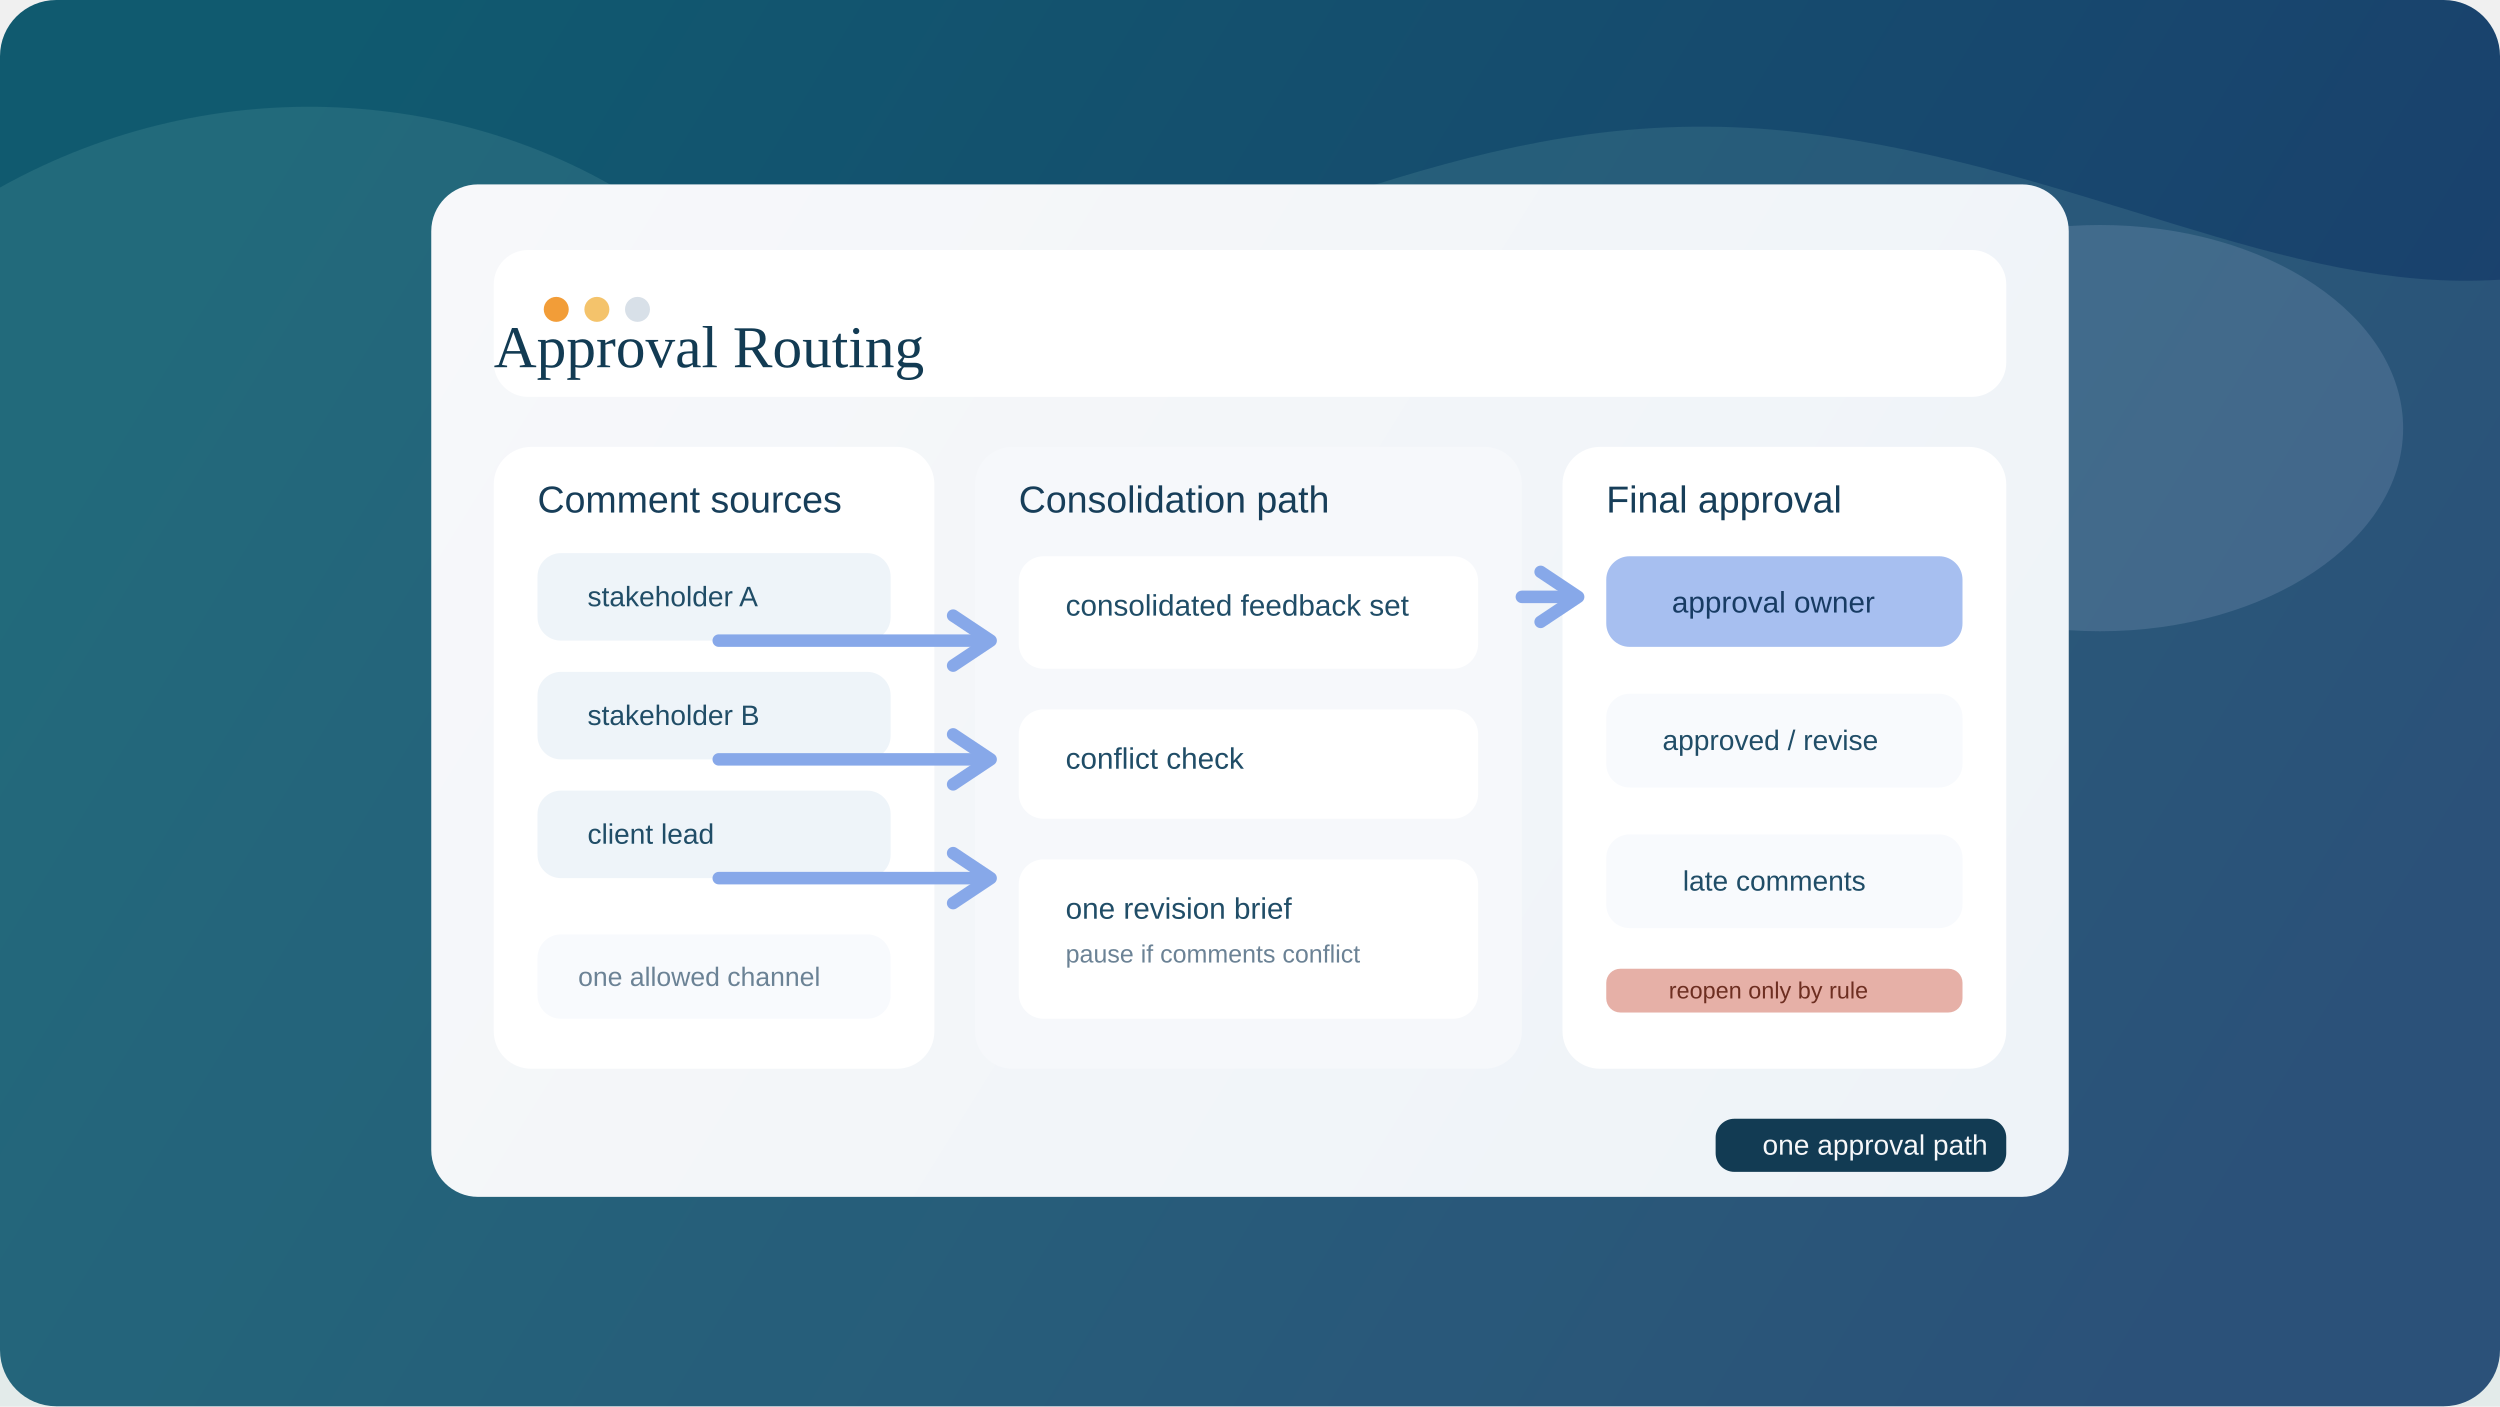
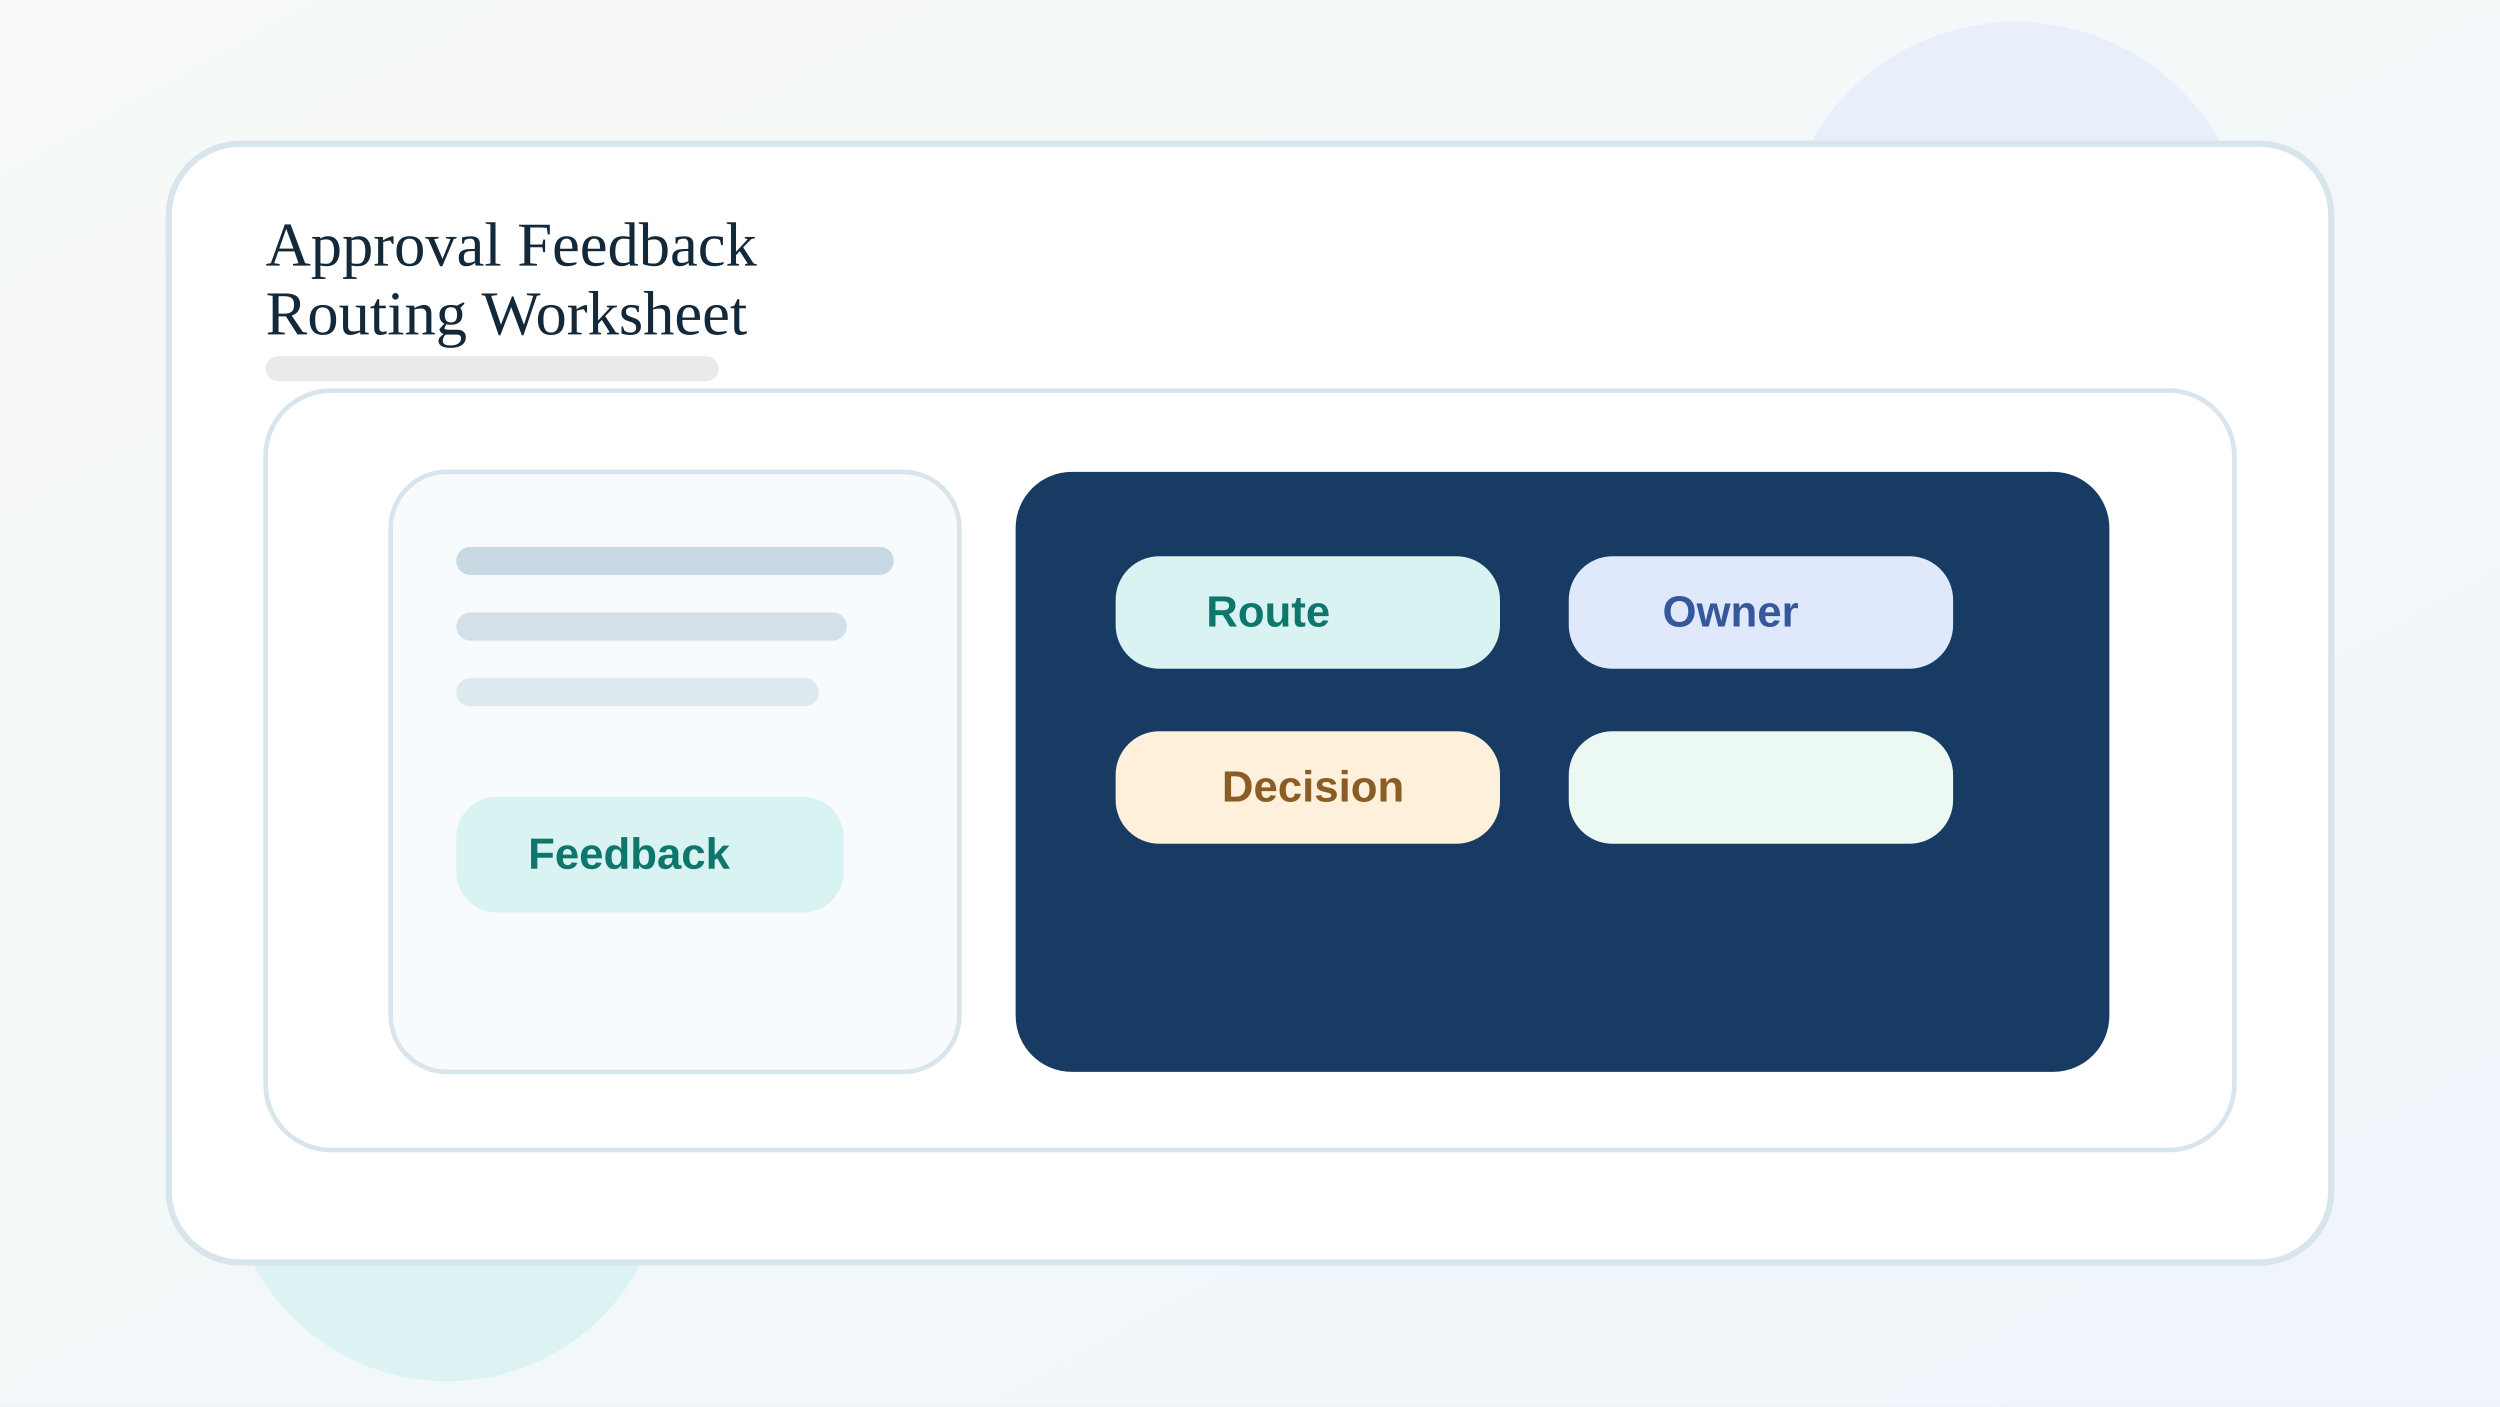
- <svg xmlns="http://www.w3.org/2000/svg" width="1600" height="900" viewBox="0 0 1600 900" fill="none">
+ <svg xmlns="http://www.w3.org/2000/svg" viewBox="0 0 1600 900" role="img" aria-labelledby="title desc">
  <defs>
-     <linearGradient id="bg" x1="175" y1="75" x2="1407" y2="828" gradientUnits="userSpaceOnUse">
-       <stop stop-color="#105A6F" />
-       <stop offset="1" stop-color="#1B3E6D" />
-     </linearGradient>
-     <linearGradient id="panel" x1="283" y1="129" x2="1289" y2="754" gradientUnits="userSpaceOnUse">
-       <stop stop-color="#F7F8FA" />
-       <stop offset="1" stop-color="#EEF3F8" />
+     <linearGradient id="templates-approval-feedback-routing-worksheet-svg-bg" x1="0%" y1="0%" x2="100%" y2="100%">
+       <stop offset="0%" stop-color="#f7faf7" />
+       <stop offset="100%" stop-color="#eff5fb" />
    </linearGradient>
  </defs>
-   <rect width="1600" height="900" rx="36" fill="url(#bg)" />
-   <path d="M0 120C140 42 300 58 410 130C486 179 558 196 660 180C828 153 956 61 1154 85C1333 107 1461 188 1600 179V900H0V120Z" fill="#8FCBC1" fill-opacity="0.14" />
-   <ellipse cx="1344" cy="274" rx="194" ry="130" fill="#C8D7F5" fill-opacity="0.15" />
-   <rect x="276" y="118" width="1048" height="648" rx="30" fill="url(#panel)" />
-   <rect x="316" y="160" width="968" height="94" rx="22" fill="#FFFFFF" />
-   <circle cx="356" cy="198" r="8" fill="#F29D38" />
-   <circle cx="382" cy="198" r="8" fill="#F4C36B" />
-   <circle cx="408" cy="198" r="8" fill="#D8E0E8" />
-   <text x="316" y="235" fill="#123B53" font-family="Georgia, 'Times New Roman', serif" font-size="38">Approval Routing</text>
-   <rect x="316" y="286" width="282" height="398" rx="24" fill="#FFFFFF" />
-   <text x="344" y="328" fill="#173E59" font-family="Arial, Helvetica, sans-serif" font-size="24">Comment sources</text>
-   <rect x="344" y="354" width="226" height="56" rx="15" fill="#EEF4F9" />
-   <text x="376" y="388" fill="#204D67" font-family="Arial, Helvetica, sans-serif" font-size="18">stakeholder A</text>
-   <rect x="344" y="430" width="226" height="56" rx="15" fill="#EEF4F9" />
-   <text x="376" y="464" fill="#204D67" font-family="Arial, Helvetica, sans-serif" font-size="18">stakeholder B</text>
-   <rect x="344" y="506" width="226" height="56" rx="15" fill="#EEF4F9" />
-   <text x="376" y="540" fill="#204D67" font-family="Arial, Helvetica, sans-serif" font-size="18">client lead</text>
-   <rect x="344" y="598" width="226" height="54" rx="15" fill="#F8FAFD" />
-   <text x="370" y="631" fill="#6B8295" font-family="Arial, Helvetica, sans-serif" font-size="17">one allowed channel</text>
-   <rect x="624" y="286" width="350" height="398" rx="24" fill="#F6F8FB" />
-   <text x="652" y="328" fill="#173E59" font-family="Arial, Helvetica, sans-serif" font-size="24">Consolidation path</text>
-   <rect x="652" y="356" width="294" height="72" rx="16" fill="#FFFFFF" />
-   <text x="682" y="394" fill="#204D67" font-family="Arial, Helvetica, sans-serif" font-size="19">consolidated feedback set</text>
-   <path d="M460 410C505 410 543 410 624 410" stroke="#87A8E9" stroke-width="8" stroke-linecap="round" />
-   <path d="M610 394L634 410L610 426" stroke="#87A8E9" stroke-width="8" stroke-linecap="round" stroke-linejoin="round" />
-   <path d="M460 486C507 486 548 486 624 486" stroke="#87A8E9" stroke-width="8" stroke-linecap="round" />
-   <path d="M610 470L634 486L610 502" stroke="#87A8E9" stroke-width="8" stroke-linecap="round" stroke-linejoin="round" />
-   <path d="M460 562C507 562 548 562 624 562" stroke="#87A8E9" stroke-width="8" stroke-linecap="round" />
-   <path d="M610 546L634 562L610 578" stroke="#87A8E9" stroke-width="8" stroke-linecap="round" stroke-linejoin="round" />
-   <rect x="652" y="454" width="294" height="70" rx="16" fill="#FFFFFF" />
-   <text x="682" y="492" fill="#204D67" font-family="Arial, Helvetica, sans-serif" font-size="19">conflict check</text>
-   <rect x="652" y="550" width="294" height="102" rx="16" fill="#FFFFFF" />
-   <text x="682" y="588" fill="#204D67" font-family="Arial, Helvetica, sans-serif" font-size="19">one revision brief</text>
-   <text x="682" y="616" fill="#6B8295" font-family="Arial, Helvetica, sans-serif" font-size="16">pause if comments conflict</text>
-   <rect x="1000" y="286" width="284" height="398" rx="24" fill="#FFFFFF" />
-   <text x="1028" y="328" fill="#173E59" font-family="Arial, Helvetica, sans-serif" font-size="24">Final approval</text>
-   <rect x="1028" y="356" width="228" height="58" rx="15" fill="#A7BFF0" />
-   <text x="1070" y="392" fill="#173B63" font-family="Arial, Helvetica, sans-serif" font-size="19">approval owner</text>
-   <path d="M974 382C987 382 990 382 1000 382" stroke="#87A8E9" stroke-width="8" stroke-linecap="round" />
-   <path d="M986 366L1010 382L986 398" stroke="#87A8E9" stroke-width="8" stroke-linecap="round" stroke-linejoin="round" />
-   <rect x="1028" y="444" width="228" height="60" rx="15" fill="#F8FAFD" />
-   <text x="1064" y="480" fill="#204D67" font-family="Arial, Helvetica, sans-serif" font-size="18">approved / revise</text>
-   <rect x="1028" y="534" width="228" height="60" rx="15" fill="#F8FAFD" />
-   <text x="1077" y="570" fill="#204D67" font-family="Arial, Helvetica, sans-serif" font-size="18">late comments</text>
-   <rect x="1028" y="620" width="228" height="28" rx="9" fill="#E6B0A7" />
-   <text x="1068" y="639" fill="#6D2E21" font-family="Arial, Helvetica, sans-serif" font-size="15">reopen only by rule</text>
-   <rect x="1098" y="716" width="186" height="34" rx="12" fill="#123B53" />
-   <text x="1128" y="739" fill="#F7F8FA" font-family="Arial, Helvetica, sans-serif" font-size="18">one approval path</text>
+   <rect width="1600" height="900" fill="url(#templates-approval-feedback-routing-worksheet-svg-bg)" />
+   <circle cx="1290" cy="164" r="150" fill="#dfe9fb" opacity=".6" />
+   <circle cx="286" cy="744" r="140" fill="#d8f3f1" opacity=".8" />
+   <rect x="108" y="92" width="1384" height="716" rx="46" fill="#ffffff" stroke="#d9e5ec" stroke-width="4" />
+   <text x="170" y="170" font-family="Georgia, 'Times New Roman', serif" font-size="40" fill="#132838">Approval Feedback</text>
+   <text x="170" y="214" font-family="Georgia, 'Times New Roman', serif" font-size="40" fill="#132838">Routing Worksheet</text>
+   <rect x="170" y="228" width="290" height="16" rx="8" fill="#132838" opacity=".10" />
+   <rect x="170" y="250" width="1260" height="486" rx="42" fill="#ffffff" stroke="#d9e5ec" stroke-width="3" />
+   <rect x="250" y="302" width="364" height="384" rx="36" fill="#f8fbfd" stroke="#d9e5ec" stroke-width="3" />
+   <rect x="650" y="302" width="700" height="384" rx="36" fill="#183b63" />
+   <rect x="292" y="350" width="280" height="18" rx="9" fill="#c9d9e4" />
+   <rect x="292" y="392" width="250" height="18" rx="9" fill="#c9d9e4" opacity=".78" />
+   <rect x="292" y="434" width="232" height="18" rx="9" fill="#c9d9e4" opacity=".56" />
+   <rect x="292" y="510" width="248" height="74" rx="26" fill="#d8f3f1" />
+   <text x="338" y="556" font-family="Arial, sans-serif" font-size="28" font-weight="700" fill="#0f766e">Feedback</text>
+   <rect x="714" y="356" width="246" height="72" rx="28" fill="#d8f3f1" />
+   <rect x="1004" y="356" width="246" height="72" rx="28" fill="#dfe9fb" />
+   <rect x="714" y="468" width="246" height="72" rx="28" fill="#fff0db" />
+   <rect x="1004" y="468" width="246" height="72" rx="28" fill="#ecf8f2" />
+   <text x="772" y="401" font-family="Arial, sans-serif" font-size="28" font-weight="700" fill="#0f766e">Route</text>
+   <text x="1064" y="401" font-family="Arial, sans-serif" font-size="28" font-weight="700" fill="#36589a">Owner</text>
+   <text x="782" y="513" font-family="Arial, sans-serif" font-size="28" font-weight="700" fill="#8a5d27">Decision</text>
</svg>
